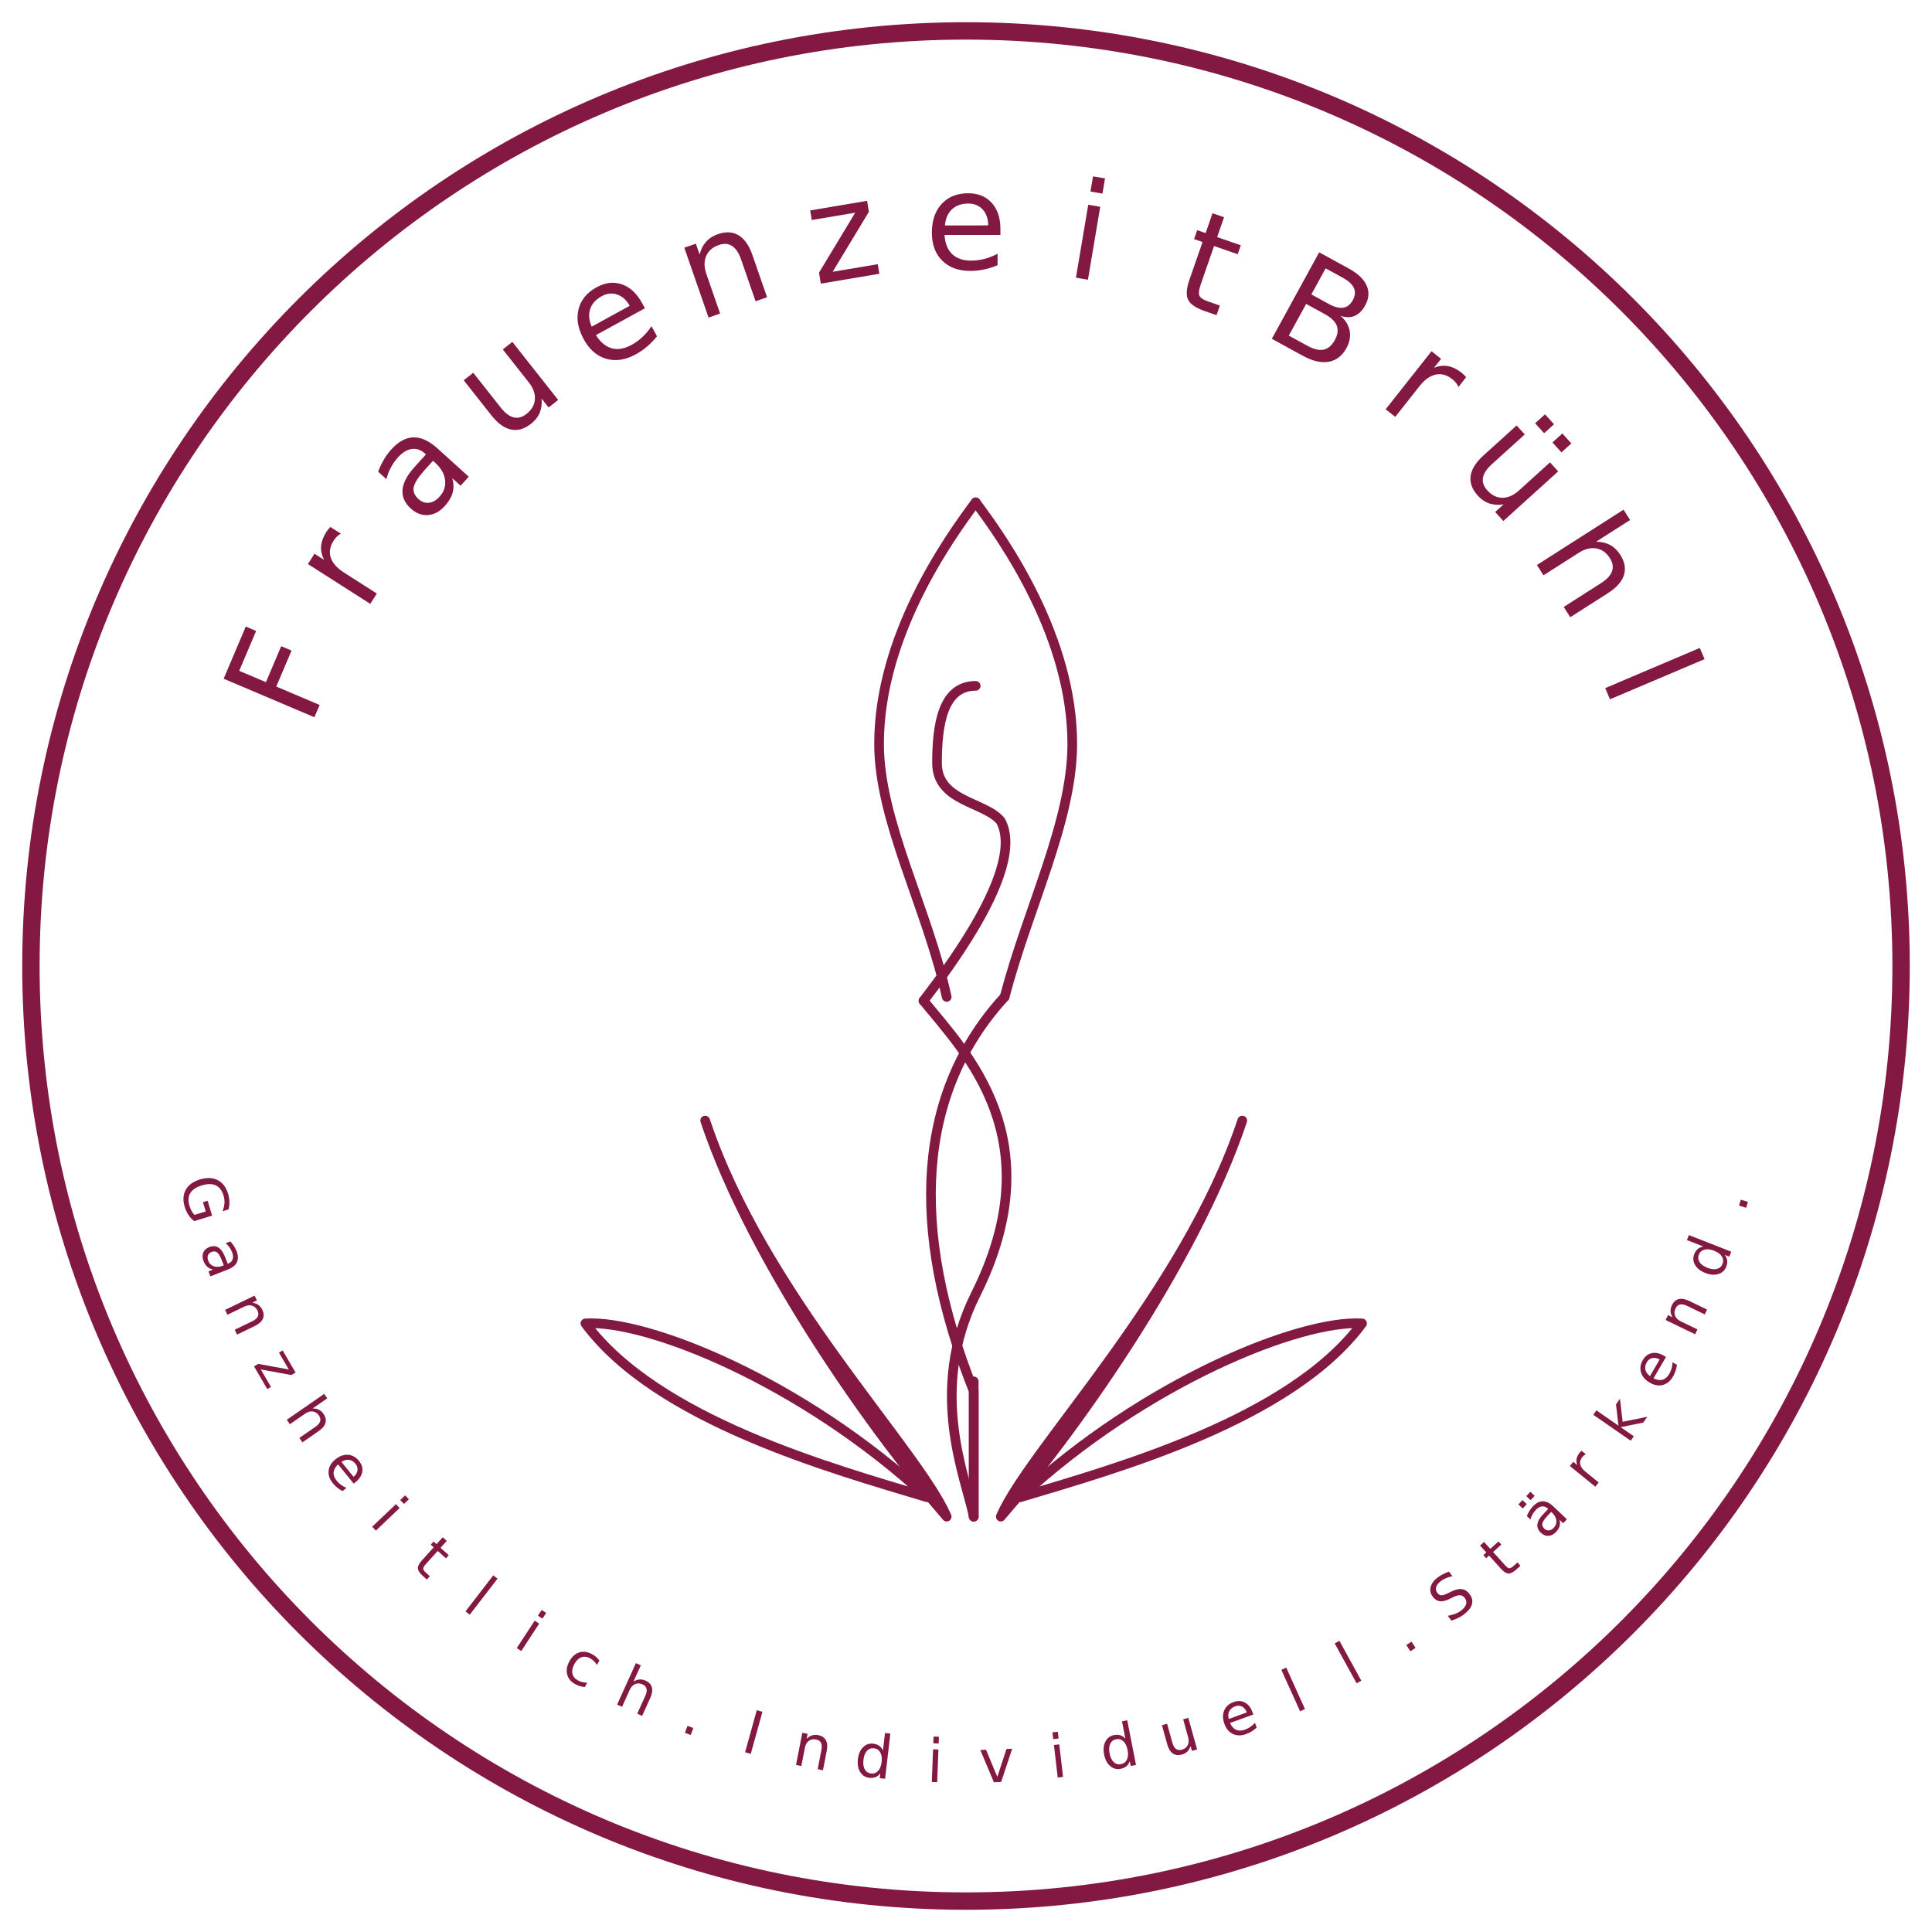
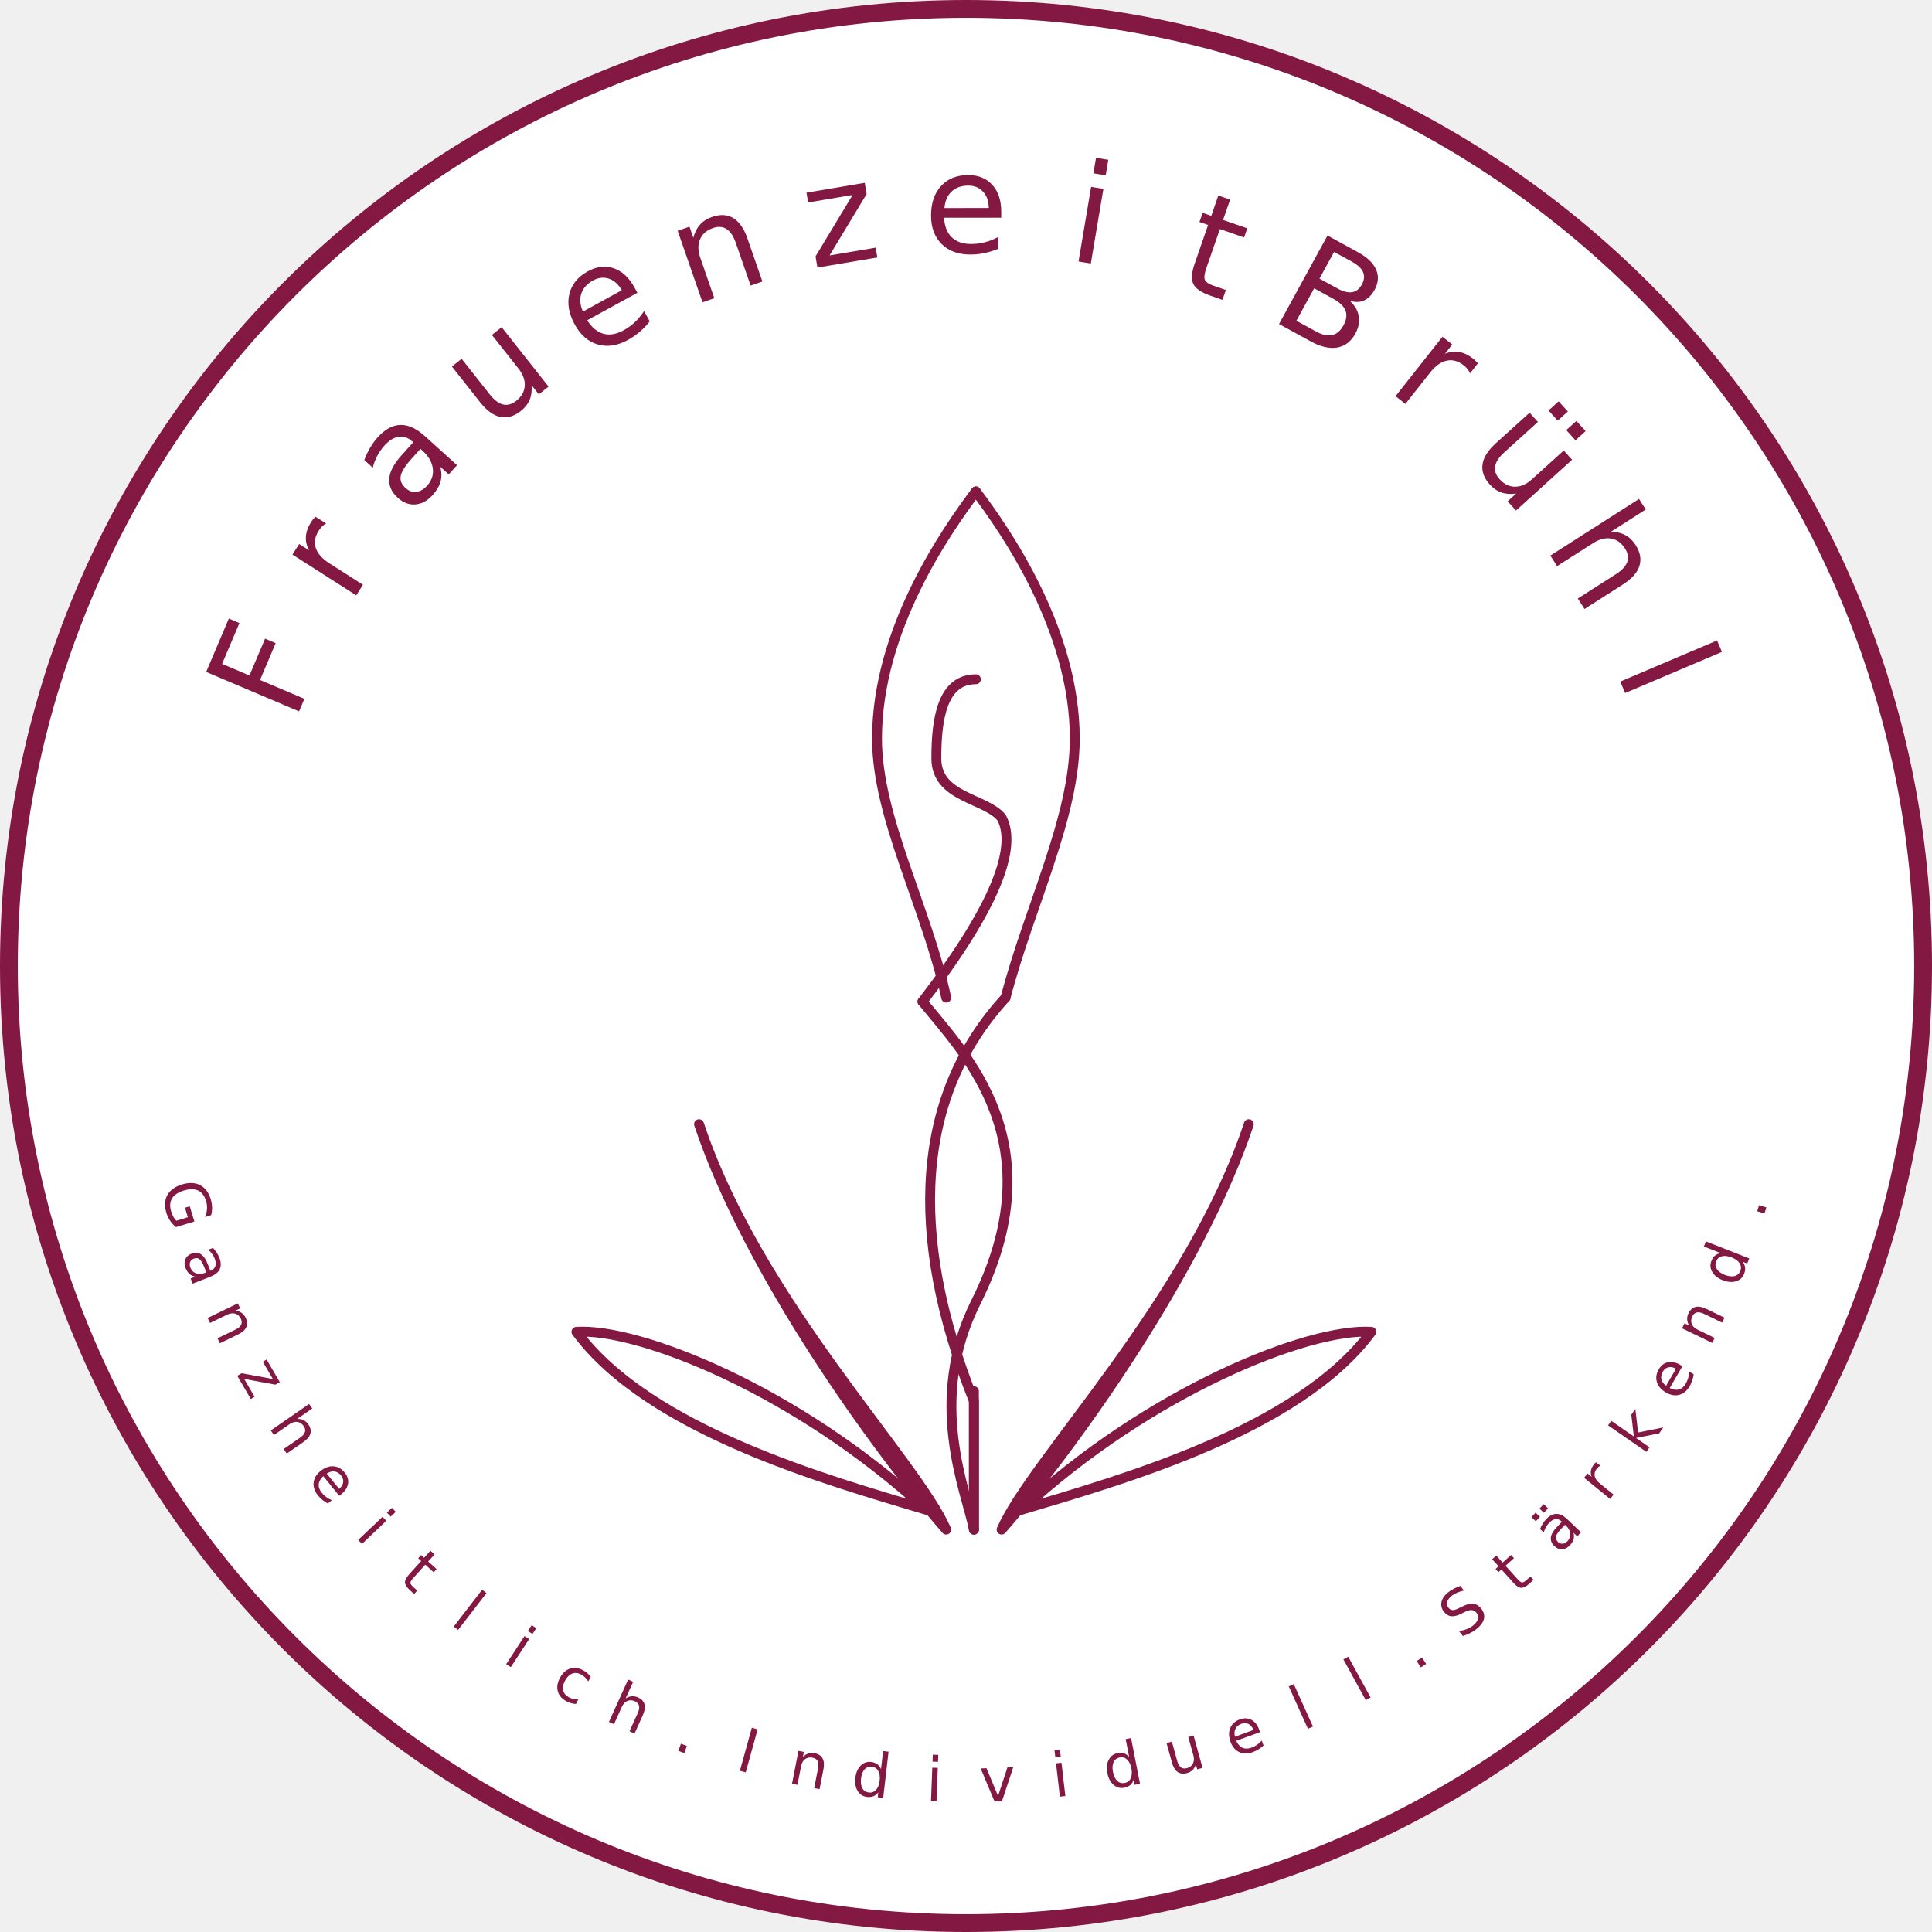
- <svg xmlns="http://www.w3.org/2000/svg" viewBox="0 0 1000 1000" width="1000" height="1000">
-   <rect width="1000" height="1000" fill="#ffffff" />
+ <svg xmlns="http://www.w3.org/2000/svg" viewBox="11.5 11.5 977 977" width="1000" height="1000">
+   <circle cx="500" cy="500" r="488.5" fill="#ffffff" />
  <circle cx="500" cy="500" r="484" fill="none" stroke="#831843" stroke-width="9" />
  <text x="145.61" y="349.57" font-size="70" font-family="DejaVu Sans, Arial, Helvetica, sans-serif" font-weight="400" fill="#831843" text-anchor="middle" dominant-baseline="central" transform="rotate(-67.00, 145.61, 349.57)">F</text>
  <text x="175.55" y="292.74" font-size="70" font-family="DejaVu Sans, Arial, Helvetica, sans-serif" font-weight="400" fill="#831843" text-anchor="middle" dominant-baseline="central" transform="rotate(-57.43, 175.55, 292.74)">r</text>
  <text x="214.53" y="241.67" font-size="70" font-family="DejaVu Sans, Arial, Helvetica, sans-serif" font-weight="400" fill="#831843" text-anchor="middle" dominant-baseline="central" transform="rotate(-47.86, 214.53, 241.67)">a</text>
  <text x="261.46" y="197.80" font-size="70" font-family="DejaVu Sans, Arial, Helvetica, sans-serif" font-weight="400" fill="#831843" text-anchor="middle" dominant-baseline="central" transform="rotate(-38.29, 261.46, 197.80)">u</text>
  <text x="315.03" y="162.34" font-size="70" font-family="DejaVu Sans, Arial, Helvetica, sans-serif" font-weight="400" fill="#831843" text-anchor="middle" dominant-baseline="central" transform="rotate(-28.71, 315.03, 162.34)">e</text>
  <text x="373.75" y="136.29" font-size="70" font-family="DejaVu Sans, Arial, Helvetica, sans-serif" font-weight="400" fill="#831843" text-anchor="middle" dominant-baseline="central" transform="rotate(-19.14, 373.75, 136.29)">n</text>
  <text x="435.98" y="120.36" font-size="70" font-family="DejaVu Sans, Arial, Helvetica, sans-serif" font-weight="400" fill="#831843" text-anchor="middle" dominant-baseline="central" transform="rotate(-9.57, 435.98, 120.36)">z</text>
  <text x="500.00" y="115.00" font-size="70" font-family="DejaVu Sans, Arial, Helvetica, sans-serif" font-weight="400" fill="#831843" text-anchor="middle" dominant-baseline="central" transform="rotate(0.00, 500.00, 115.00)">e</text>
  <text x="564.02" y="120.36" font-size="70" font-family="DejaVu Sans, Arial, Helvetica, sans-serif" font-weight="400" fill="#831843" text-anchor="middle" dominant-baseline="central" transform="rotate(9.57, 564.02, 120.36)">i</text>
  <text x="626.25" y="136.29" font-size="70" font-family="DejaVu Sans, Arial, Helvetica, sans-serif" font-weight="400" fill="#831843" text-anchor="middle" dominant-baseline="central" transform="rotate(19.14, 626.25, 136.29)">t</text>
  <text x="684.97" y="162.34" font-size="70" font-family="DejaVu Sans, Arial, Helvetica, sans-serif" font-weight="400" fill="#831843" text-anchor="middle" dominant-baseline="central" transform="rotate(28.71, 684.97, 162.34)">B</text>
  <text x="738.54" y="197.80" font-size="70" font-family="DejaVu Sans, Arial, Helvetica, sans-serif" font-weight="400" fill="#831843" text-anchor="middle" dominant-baseline="central" transform="rotate(38.29, 738.54, 197.80)">r</text>
  <text x="785.47" y="241.67" font-size="70" font-family="DejaVu Sans, Arial, Helvetica, sans-serif" font-weight="400" fill="#831843" text-anchor="middle" dominant-baseline="central" transform="rotate(47.86, 785.47, 241.67)">ü</text>
  <text x="824.45" y="292.74" font-size="70" font-family="DejaVu Sans, Arial, Helvetica, sans-serif" font-weight="400" fill="#831843" text-anchor="middle" dominant-baseline="central" transform="rotate(57.43, 824.45, 292.74)">h</text>
  <text x="854.39" y="349.57" font-size="70" font-family="DejaVu Sans, Arial, Helvetica, sans-serif" font-weight="400" fill="#831843" text-anchor="middle" dominant-baseline="central" transform="rotate(67.00, 854.39, 349.57)">l</text>
  <text x="106.00" y="620.46" font-size="31" font-family="DejaVu Sans, Arial, Helvetica, sans-serif" font-weight="400" fill="#831843" text-anchor="middle" dominant-baseline="central" transform="rotate(73.00, 106.00, 620.46)">G</text>
  <text x="116.47" y="650.49" font-size="31" font-family="DejaVu Sans, Arial, Helvetica, sans-serif" font-weight="400" fill="#831843" text-anchor="middle" dominant-baseline="central" transform="rotate(68.58, 116.47, 650.49)">a</text>
  <text x="129.22" y="679.63" font-size="31" font-family="DejaVu Sans, Arial, Helvetica, sans-serif" font-weight="400" fill="#831843" text-anchor="middle" dominant-baseline="central" transform="rotate(64.15, 129.22, 679.63)">n</text>
  <text x="144.18" y="707.70" font-size="31" font-family="DejaVu Sans, Arial, Helvetica, sans-serif" font-weight="400" fill="#831843" text-anchor="middle" dominant-baseline="central" transform="rotate(59.73, 144.18, 707.70)">z</text>
  <text x="161.26" y="734.53" font-size="31" font-family="DejaVu Sans, Arial, Helvetica, sans-serif" font-weight="400" fill="#831843" text-anchor="middle" dominant-baseline="central" transform="rotate(55.30, 161.26, 734.53)">h</text>
  <text x="180.37" y="759.96" font-size="31" font-family="DejaVu Sans, Arial, Helvetica, sans-serif" font-weight="400" fill="#831843" text-anchor="middle" dominant-baseline="central" transform="rotate(50.88, 180.37, 759.96)">e</text>
  <text x="201.37" y="783.84" font-size="31" font-family="DejaVu Sans, Arial, Helvetica, sans-serif" font-weight="400" fill="#831843" text-anchor="middle" dominant-baseline="central" transform="rotate(46.45, 201.37, 783.84)">i</text>
  <text x="224.16" y="806.03" font-size="31" font-family="DejaVu Sans, Arial, Helvetica, sans-serif" font-weight="400" fill="#831843" text-anchor="middle" dominant-baseline="central" transform="rotate(42.03, 224.16, 806.03)">t</text>
  <text x="248.59" y="826.40" font-size="31" font-family="DejaVu Sans, Arial, Helvetica, sans-serif" font-weight="400" fill="#831843" text-anchor="middle" dominant-baseline="central" transform="rotate(37.61, 248.59, 826.40)">l</text>
  <text x="274.51" y="844.82" font-size="31" font-family="DejaVu Sans, Arial, Helvetica, sans-serif" font-weight="400" fill="#831843" text-anchor="middle" dominant-baseline="central" transform="rotate(33.18, 274.51, 844.82)">i</text>
  <text x="301.78" y="861.19" font-size="31" font-family="DejaVu Sans, Arial, Helvetica, sans-serif" font-weight="400" fill="#831843" text-anchor="middle" dominant-baseline="central" transform="rotate(28.76, 301.78, 861.19)">c</text>
  <text x="330.24" y="875.40" font-size="31" font-family="DejaVu Sans, Arial, Helvetica, sans-serif" font-weight="400" fill="#831843" text-anchor="middle" dominant-baseline="central" transform="rotate(24.33, 330.24, 875.40)">h</text>
  <text x="359.70" y="887.38" font-size="31" font-family="DejaVu Sans, Arial, Helvetica, sans-serif" font-weight="400" fill="#831843" text-anchor="middle" dominant-baseline="central" transform="rotate(19.91, 359.70, 887.38)">.</text>
  <text x="390.00" y="897.04" font-size="31" font-family="DejaVu Sans, Arial, Helvetica, sans-serif" font-weight="400" fill="#831843" text-anchor="middle" dominant-baseline="central" transform="rotate(15.48, 390.00, 897.04)">I</text>
  <text x="420.96" y="904.35" font-size="31" font-family="DejaVu Sans, Arial, Helvetica, sans-serif" font-weight="400" fill="#831843" text-anchor="middle" dominant-baseline="central" transform="rotate(11.06, 420.96, 904.35)">n</text>
  <text x="452.39" y="909.24" font-size="31" font-family="DejaVu Sans, Arial, Helvetica, sans-serif" font-weight="400" fill="#831843" text-anchor="middle" dominant-baseline="central" transform="rotate(6.64, 452.39, 909.24)">d</text>
  <text x="484.10" y="911.69" font-size="31" font-family="DejaVu Sans, Arial, Helvetica, sans-serif" font-weight="400" fill="#831843" text-anchor="middle" dominant-baseline="central" transform="rotate(2.21, 484.10, 911.69)">i</text>
  <text x="515.90" y="911.69" font-size="31" font-family="DejaVu Sans, Arial, Helvetica, sans-serif" font-weight="400" fill="#831843" text-anchor="middle" dominant-baseline="central" transform="rotate(-2.21, 515.90, 911.69)">v</text>
  <text x="547.61" y="909.24" font-size="31" font-family="DejaVu Sans, Arial, Helvetica, sans-serif" font-weight="400" fill="#831843" text-anchor="middle" dominant-baseline="central" transform="rotate(-6.64, 547.61, 909.24)">i</text>
  <text x="579.04" y="904.35" font-size="31" font-family="DejaVu Sans, Arial, Helvetica, sans-serif" font-weight="400" fill="#831843" text-anchor="middle" dominant-baseline="central" transform="rotate(-11.06, 579.04, 904.35)">d</text>
  <text x="610.00" y="897.04" font-size="31" font-family="DejaVu Sans, Arial, Helvetica, sans-serif" font-weight="400" fill="#831843" text-anchor="middle" dominant-baseline="central" transform="rotate(-15.48, 610.00, 897.04)">u</text>
  <text x="640.30" y="887.38" font-size="31" font-family="DejaVu Sans, Arial, Helvetica, sans-serif" font-weight="400" fill="#831843" text-anchor="middle" dominant-baseline="central" transform="rotate(-19.91, 640.30, 887.38)">e</text>
  <text x="669.76" y="875.40" font-size="31" font-family="DejaVu Sans, Arial, Helvetica, sans-serif" font-weight="400" fill="#831843" text-anchor="middle" dominant-baseline="central" transform="rotate(-24.33, 669.76, 875.40)">l</text>
  <text x="698.22" y="861.19" font-size="31" font-family="DejaVu Sans, Arial, Helvetica, sans-serif" font-weight="400" fill="#831843" text-anchor="middle" dominant-baseline="central" transform="rotate(-28.76, 698.22, 861.19)">l</text>
  <text x="725.49" y="844.82" font-size="31" font-family="DejaVu Sans, Arial, Helvetica, sans-serif" font-weight="400" fill="#831843" text-anchor="middle" dominant-baseline="central" transform="rotate(-33.18, 725.49, 844.82)">.</text>
  <text x="751.41" y="826.40" font-size="31" font-family="DejaVu Sans, Arial, Helvetica, sans-serif" font-weight="400" fill="#831843" text-anchor="middle" dominant-baseline="central" transform="rotate(-37.61, 751.41, 826.40)">S</text>
  <text x="775.84" y="806.03" font-size="31" font-family="DejaVu Sans, Arial, Helvetica, sans-serif" font-weight="400" fill="#831843" text-anchor="middle" dominant-baseline="central" transform="rotate(-42.03, 775.84, 806.03)">t</text>
  <text x="798.63" y="783.84" font-size="31" font-family="DejaVu Sans, Arial, Helvetica, sans-serif" font-weight="400" fill="#831843" text-anchor="middle" dominant-baseline="central" transform="rotate(-46.45, 798.63, 783.84)">ä</text>
  <text x="819.63" y="759.96" font-size="31" font-family="DejaVu Sans, Arial, Helvetica, sans-serif" font-weight="400" fill="#831843" text-anchor="middle" dominant-baseline="central" transform="rotate(-50.88, 819.63, 759.96)">r</text>
  <text x="838.74" y="734.53" font-size="31" font-family="DejaVu Sans, Arial, Helvetica, sans-serif" font-weight="400" fill="#831843" text-anchor="middle" dominant-baseline="central" transform="rotate(-55.30, 838.74, 734.53)">k</text>
  <text x="855.82" y="707.70" font-size="31" font-family="DejaVu Sans, Arial, Helvetica, sans-serif" font-weight="400" fill="#831843" text-anchor="middle" dominant-baseline="central" transform="rotate(-59.73, 855.82, 707.70)">e</text>
  <text x="870.78" y="679.63" font-size="31" font-family="DejaVu Sans, Arial, Helvetica, sans-serif" font-weight="400" fill="#831843" text-anchor="middle" dominant-baseline="central" transform="rotate(-64.15, 870.78, 679.63)">n</text>
  <text x="883.53" y="650.49" font-size="31" font-family="DejaVu Sans, Arial, Helvetica, sans-serif" font-weight="400" fill="#831843" text-anchor="middle" dominant-baseline="central" transform="rotate(-68.58, 883.53, 650.49)">d</text>
  <text x="894.00" y="620.46" font-size="31" font-family="DejaVu Sans, Arial, Helvetica, sans-serif" font-weight="400" fill="#831843" text-anchor="middle" dominant-baseline="central" transform="rotate(-73.00, 894.00, 620.46)">.</text>
  <g fill="none" stroke="#831843" stroke-width="5" stroke-linecap="round" stroke-linejoin="round">
    <path d="M 505 260 C 490 280, 455 330, 455 385 C 455 425, 480 470, 490 516" />
    <path d="M 505 260 C 520 280, 555 330, 555 385 C 555 425, 532 470, 520 516" />
    <path d="M 505 355 C 488 355, 485 375, 485 395 C 485 415, 510 415, 518 425 C 526 440, 515 470, 478 518" />
    <path d="M 478 518 C 500 545, 545 590, 505 670 C 480 720, 500 765, 504 785" />
    <path d="M 520 516 C 475 565, 470 635, 504 720 L 504 785" />
    <path d="M 504 715 L 504 785" />
    <path d="M 490 785 C 475 750, 395 670, 365 580 C 390 655, 455 745, 490 785" />
    <path d="M 518 785 C 533 750, 613 670, 643 580 C 618 655, 553 745, 518 785" />
    <path d="M 480 775 C 430 760, 340 735, 303 685 C 335 683, 415 715, 480 775" />
    <path d="M 528 775 C 578 760, 668 735, 705 685 C 673 683, 593 715, 528 775" />
  </g>
</svg>
